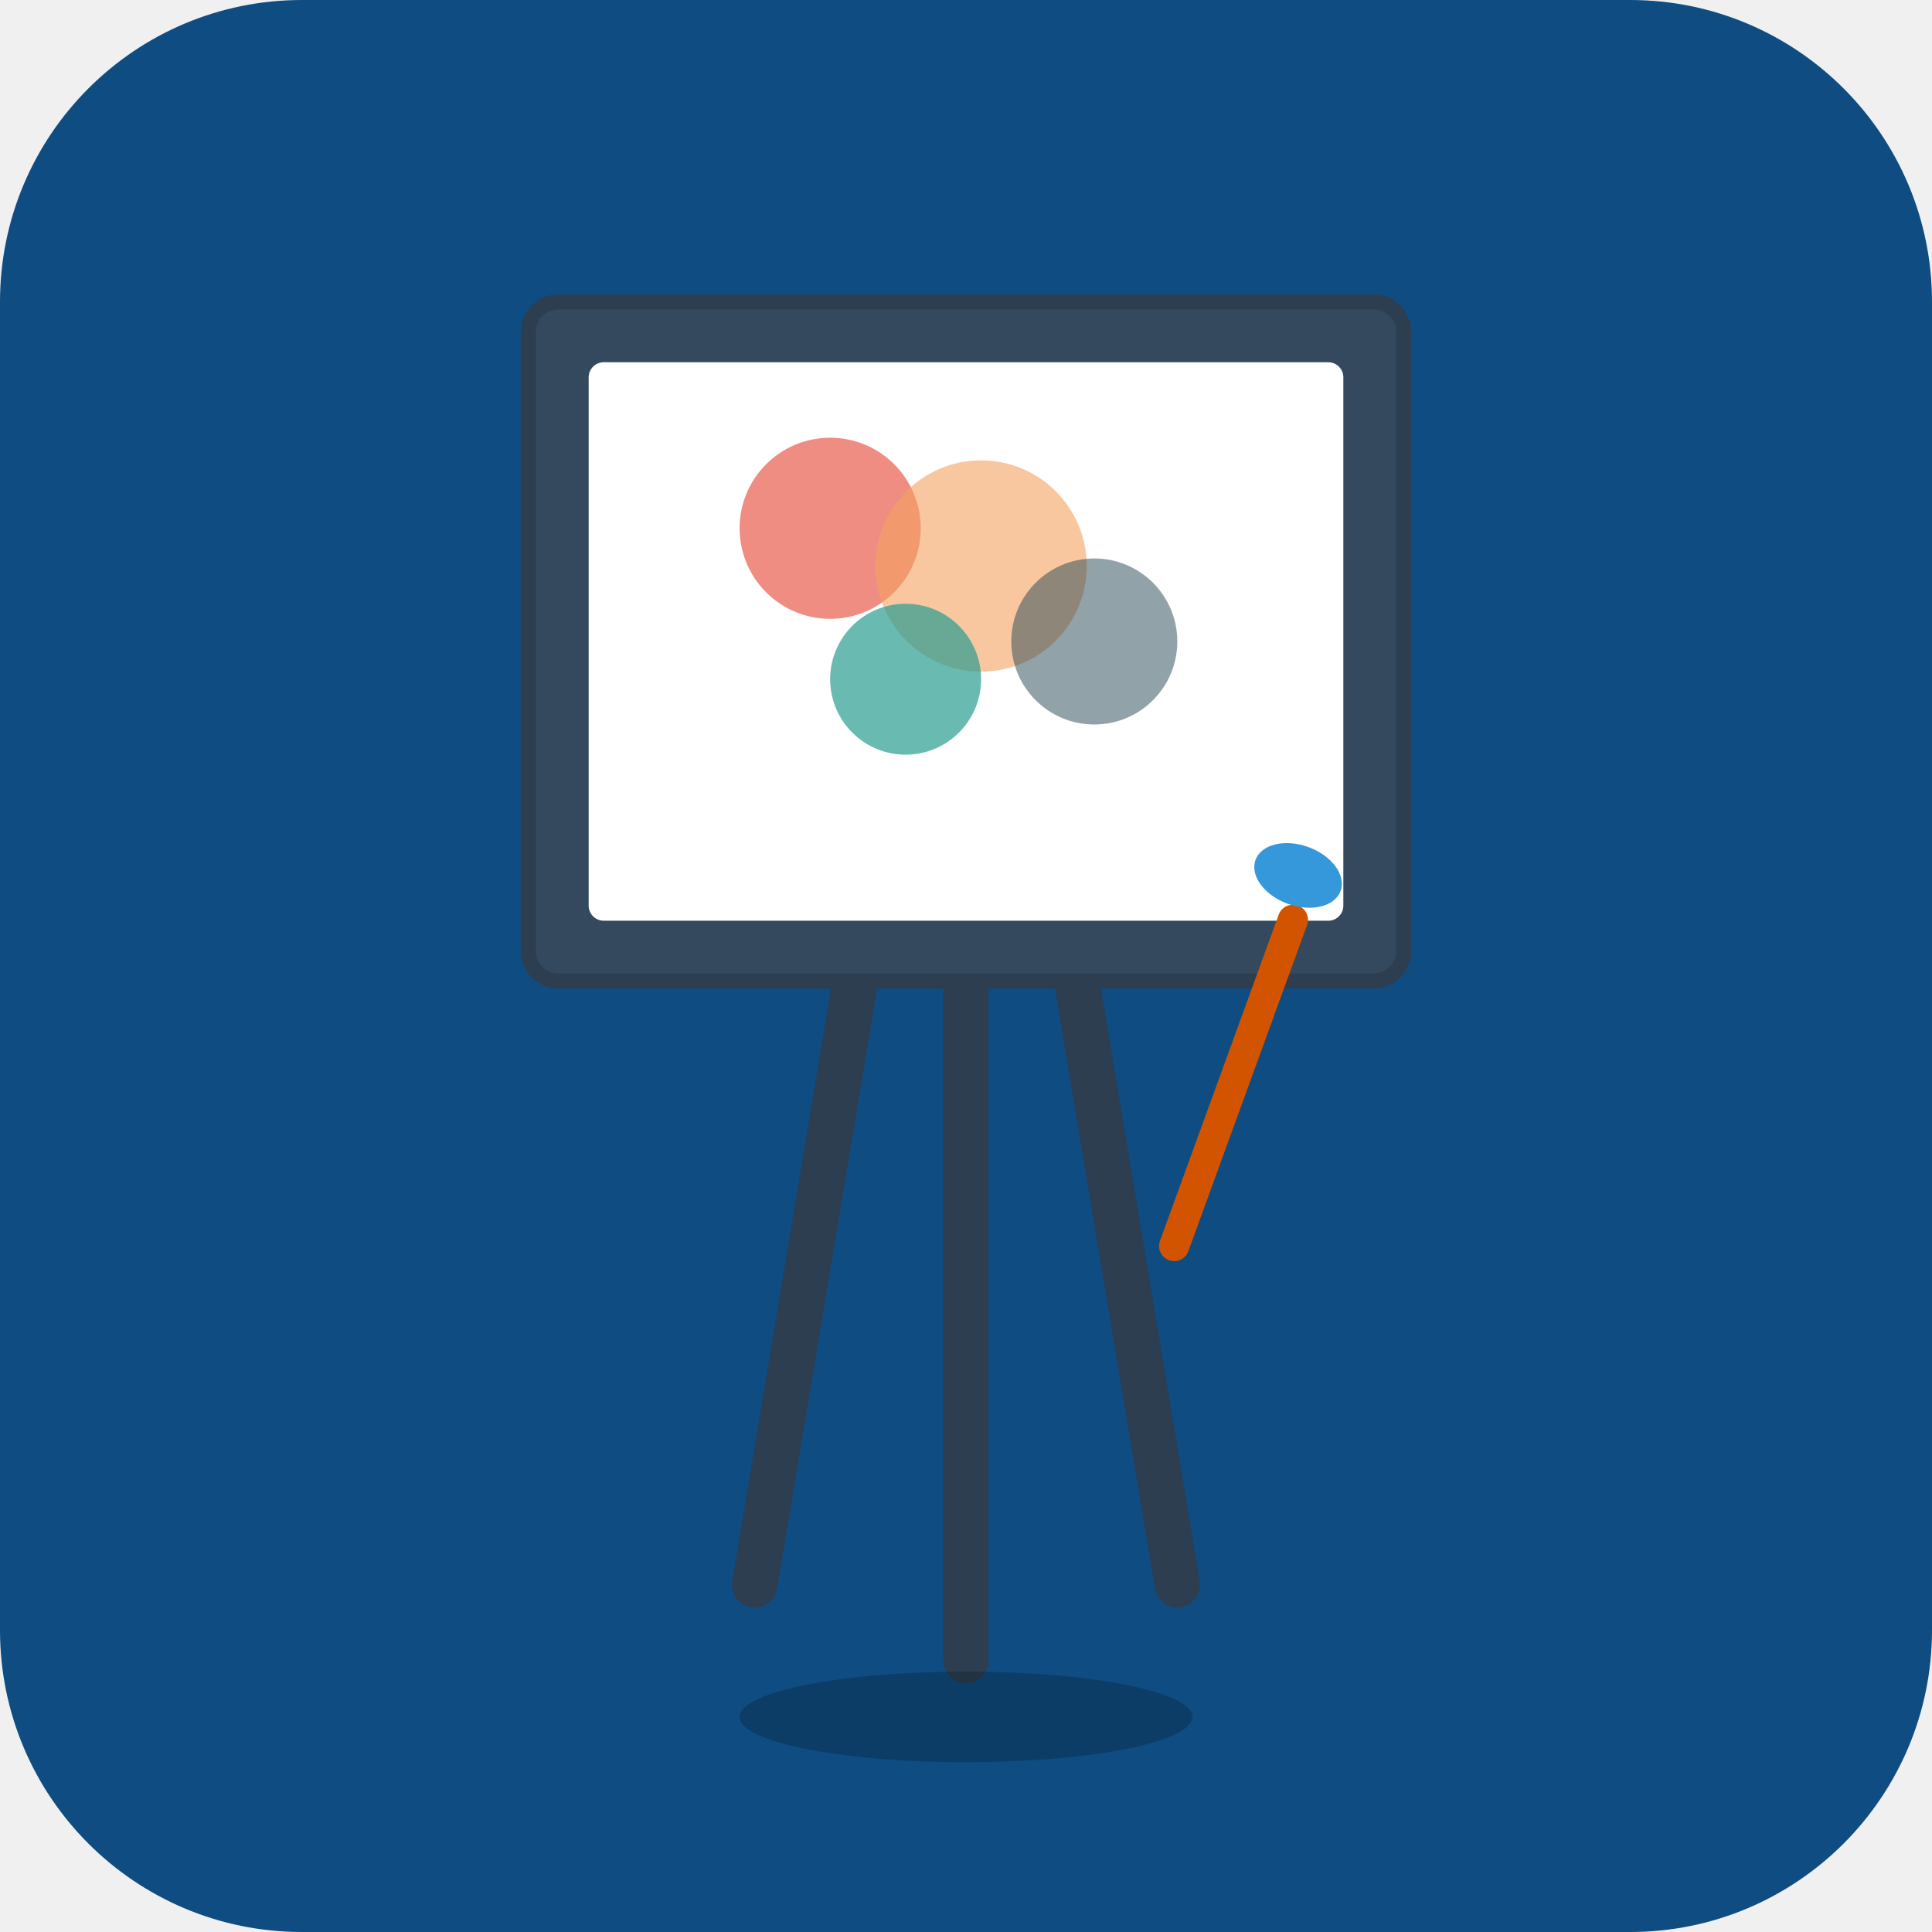
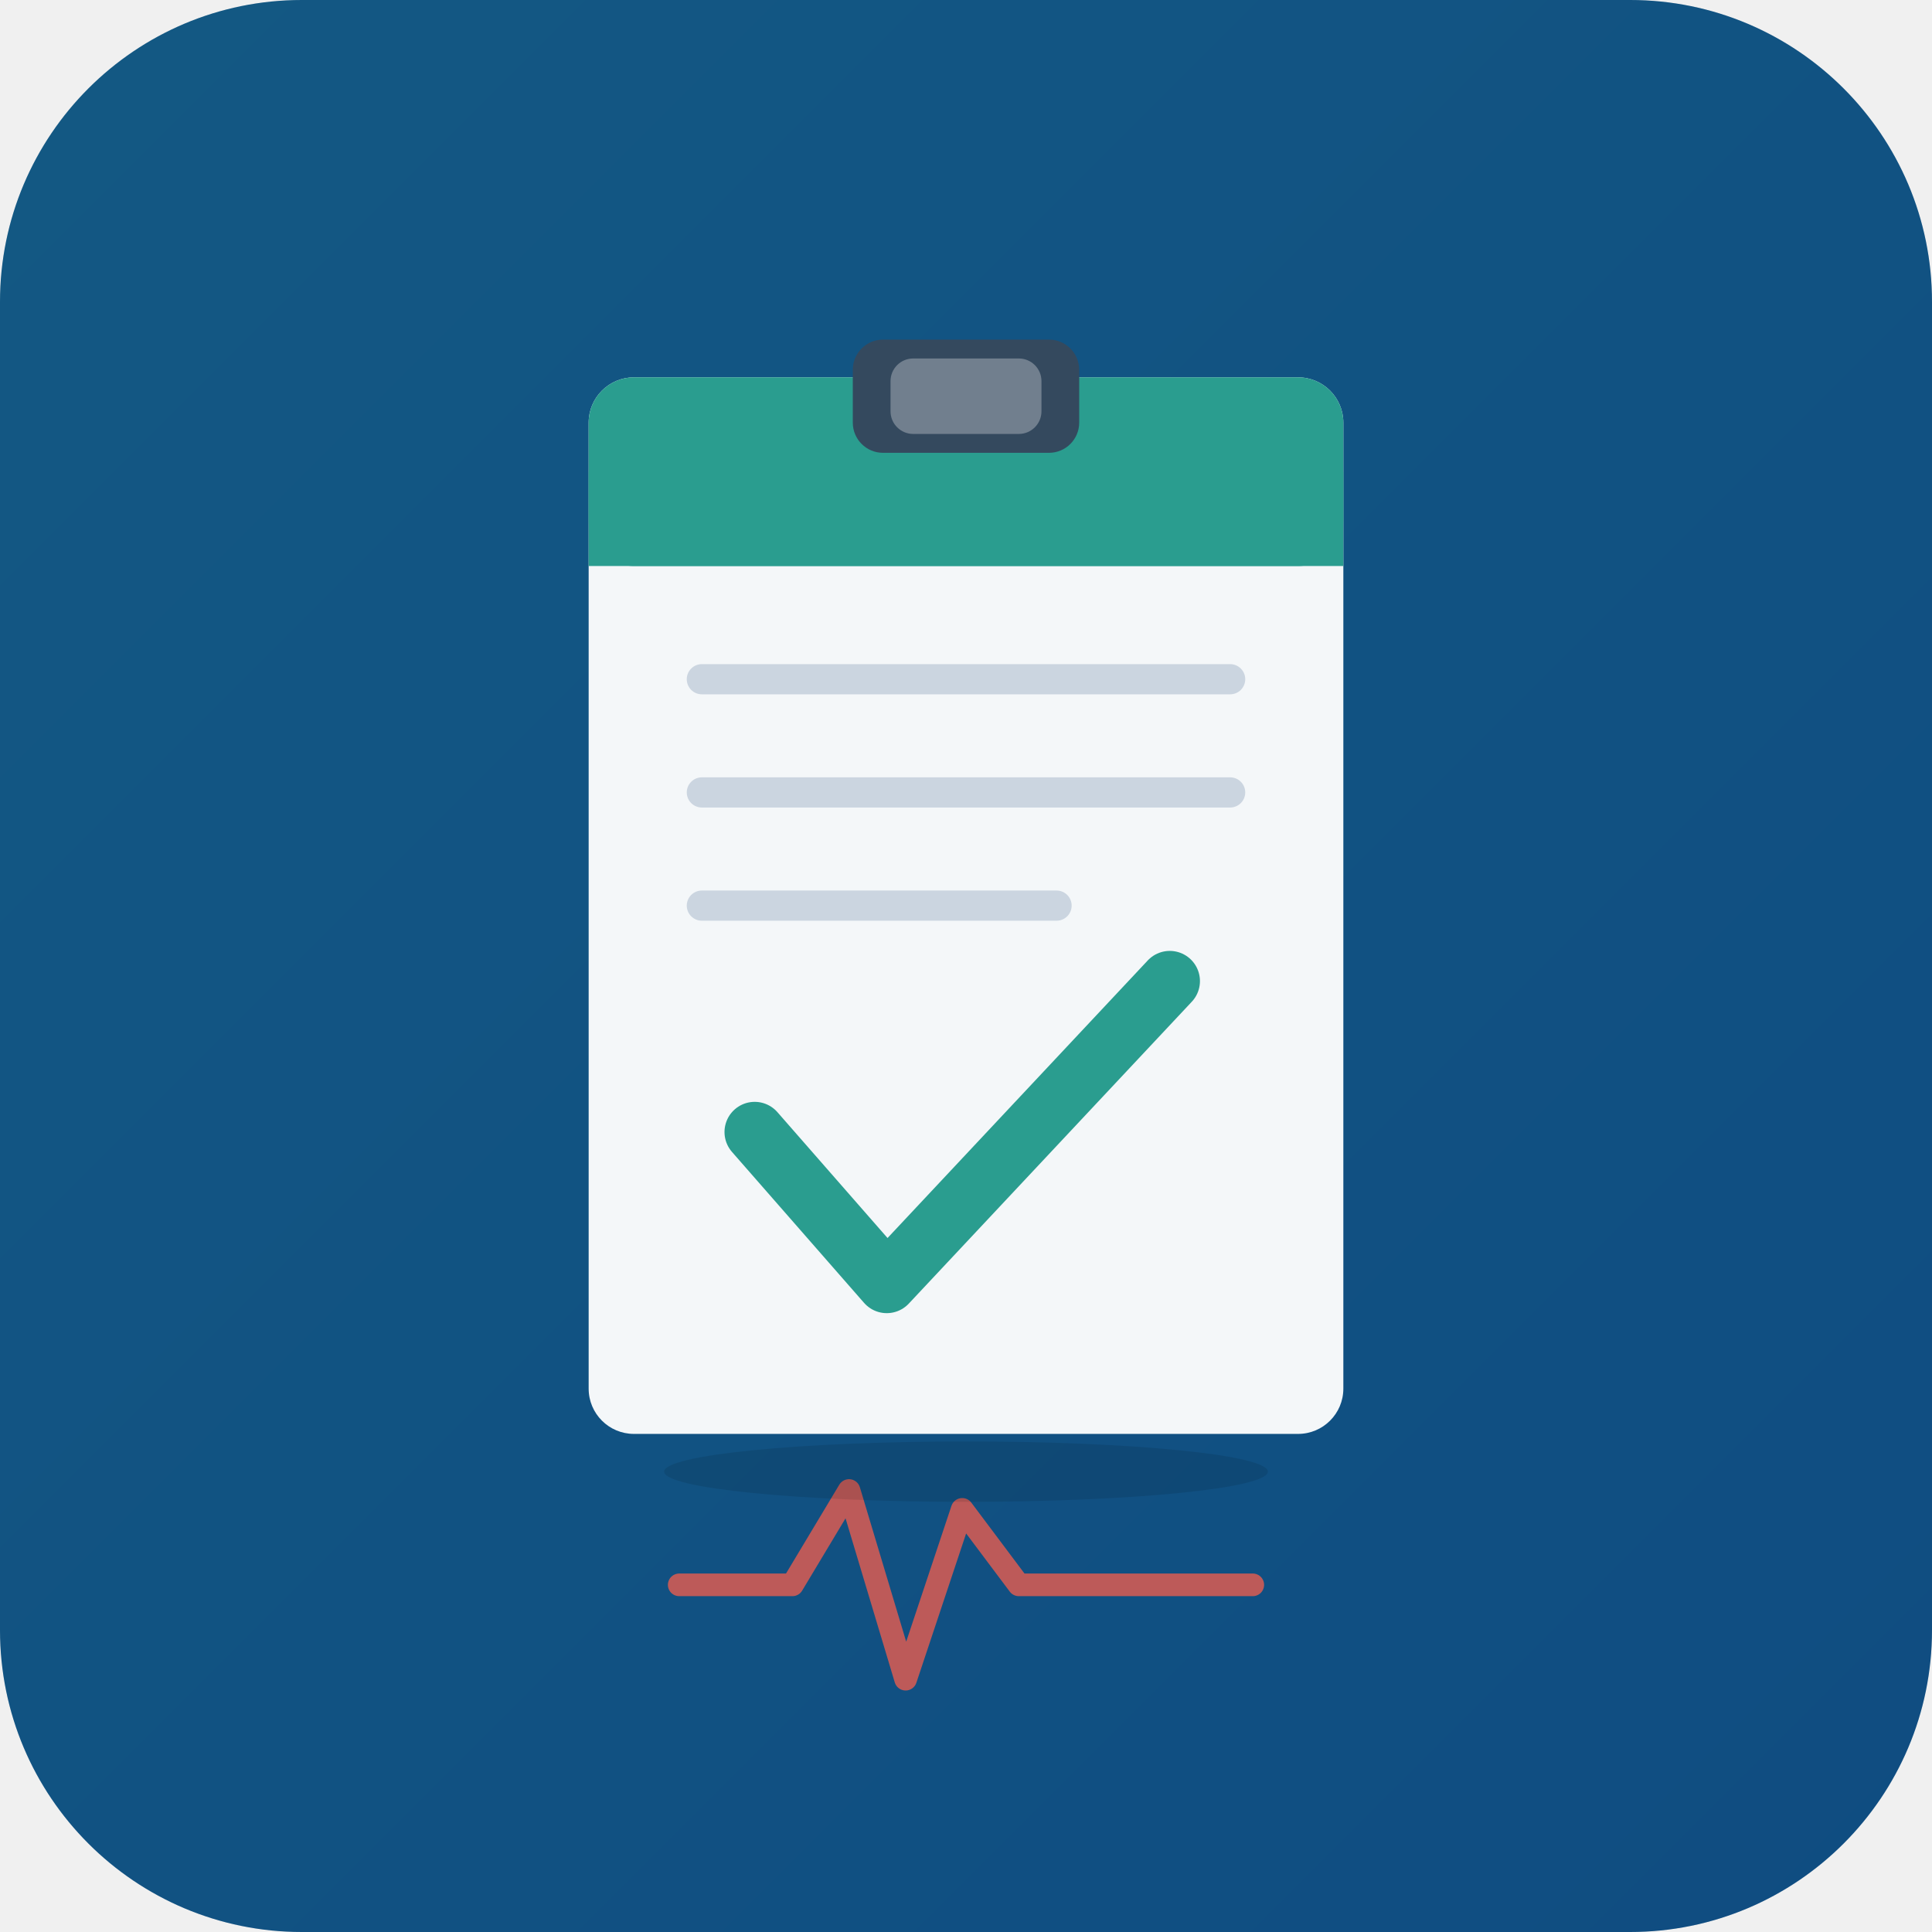
<svg xmlns="http://www.w3.org/2000/svg" width="512" height="512" viewBox="0 0 512 512" fill="none">
  <rect width="512" height="512" rx="80" fill="#0F4C81" />
-   <path d="M 200 420 L 240 180" stroke="#2C3E50" stroke-width="12" stroke-linecap="round" />
-   <path d="M 312 420 L 272 180" stroke="#2C3E50" stroke-width="12" stroke-linecap="round" />
-   <path d="M 256 180 L 256 440" stroke="#2C3E50" stroke-width="12" stroke-linecap="round" />
-   <rect x="180" y="175" width="152" height="8" rx="4" fill="#2C3E50" />
-   <rect x="140" y="80" width="232" height="180" rx="8" fill="#34495E" stroke="#2C3E50" stroke-width="4" />
-   <rect x="156" y="96" width="200" height="148" rx="4" fill="white" />
-   <circle cx="220" cy="140" r="24" fill="#E85D4F" opacity="0.7" />
-   <circle cx="260" cy="150" r="28" fill="#F4A261" opacity="0.6" />
-   <circle cx="240" cy="180" r="20" fill="#2A9D8F" opacity="0.7" />
-   <circle cx="290" cy="170" r="22" fill="#264653" opacity="0.5" />
-   <rect x="340" y="240" width="8" height="100" rx="4" fill="#D35400" transform="rotate(20 344 240)" />
-   <ellipse cx="344" cy="232" rx="12" ry="8" fill="#3498DB" transform="rotate(20 344 232)" />
-   <ellipse cx="256" cy="455" rx="60" ry="12" fill="#000000" opacity="0.2" />
+   <rect width="512" height="512" rx="80" fill="url(#grad)" opacity="0.15" />
+   <defs>
+     <linearGradient id="grad" x1="0%" y1="0%" x2="100%" y2="100%">
+       <stop offset="0%" style="stop-color:#2A9D8F;stop-opacity:1" />
+       <stop offset="100%" style="stop-color:#0F4C81;stop-opacity:1" />
+     </linearGradient>
+   </defs>
+   <rect x="156" y="100" width="200" height="280" rx="12" fill="white" opacity="0.95" />
+   <rect x="156" y="100" width="200" height="50" rx="12" fill="#2A9D8F" />
+   <rect x="156" y="125" width="200" height="25" fill="#2A9D8F" />
+   <rect x="226" y="90" width="60" height="30" rx="8" fill="#34495E" />
+   <rect x="236" y="95" width="40" height="20" rx="6" fill="white" opacity="0.3" />
+   <line x1="186" y1="180" x2="326" y2="180" stroke="#CBD5E0" stroke-width="8" stroke-linecap="round" />
+   <line x1="186" y1="210" x2="326" y2="210" stroke="#CBD5E0" stroke-width="8" stroke-linecap="round" />
+   <line x1="186" y1="240" x2="280" y2="240" stroke="#CBD5E0" stroke-width="8" stroke-linecap="round" />
+   <path d="M 200 300 L 235 340 L 310 260" stroke="#2A9D8F" stroke-width="16" stroke-linecap="round" stroke-linejoin="round" fill="none" />
+   <path d="M 180 420 L 210 420 L 225 395 L 240 445 L 255 400 L 270 420 L 332 420" stroke="#E85D4F" stroke-width="6" stroke-linecap="round" stroke-linejoin="round" fill="none" opacity="0.8" />
+   <ellipse cx="256" cy="390" rx="80" ry="8" fill="#000000" opacity="0.1" />
</svg>
